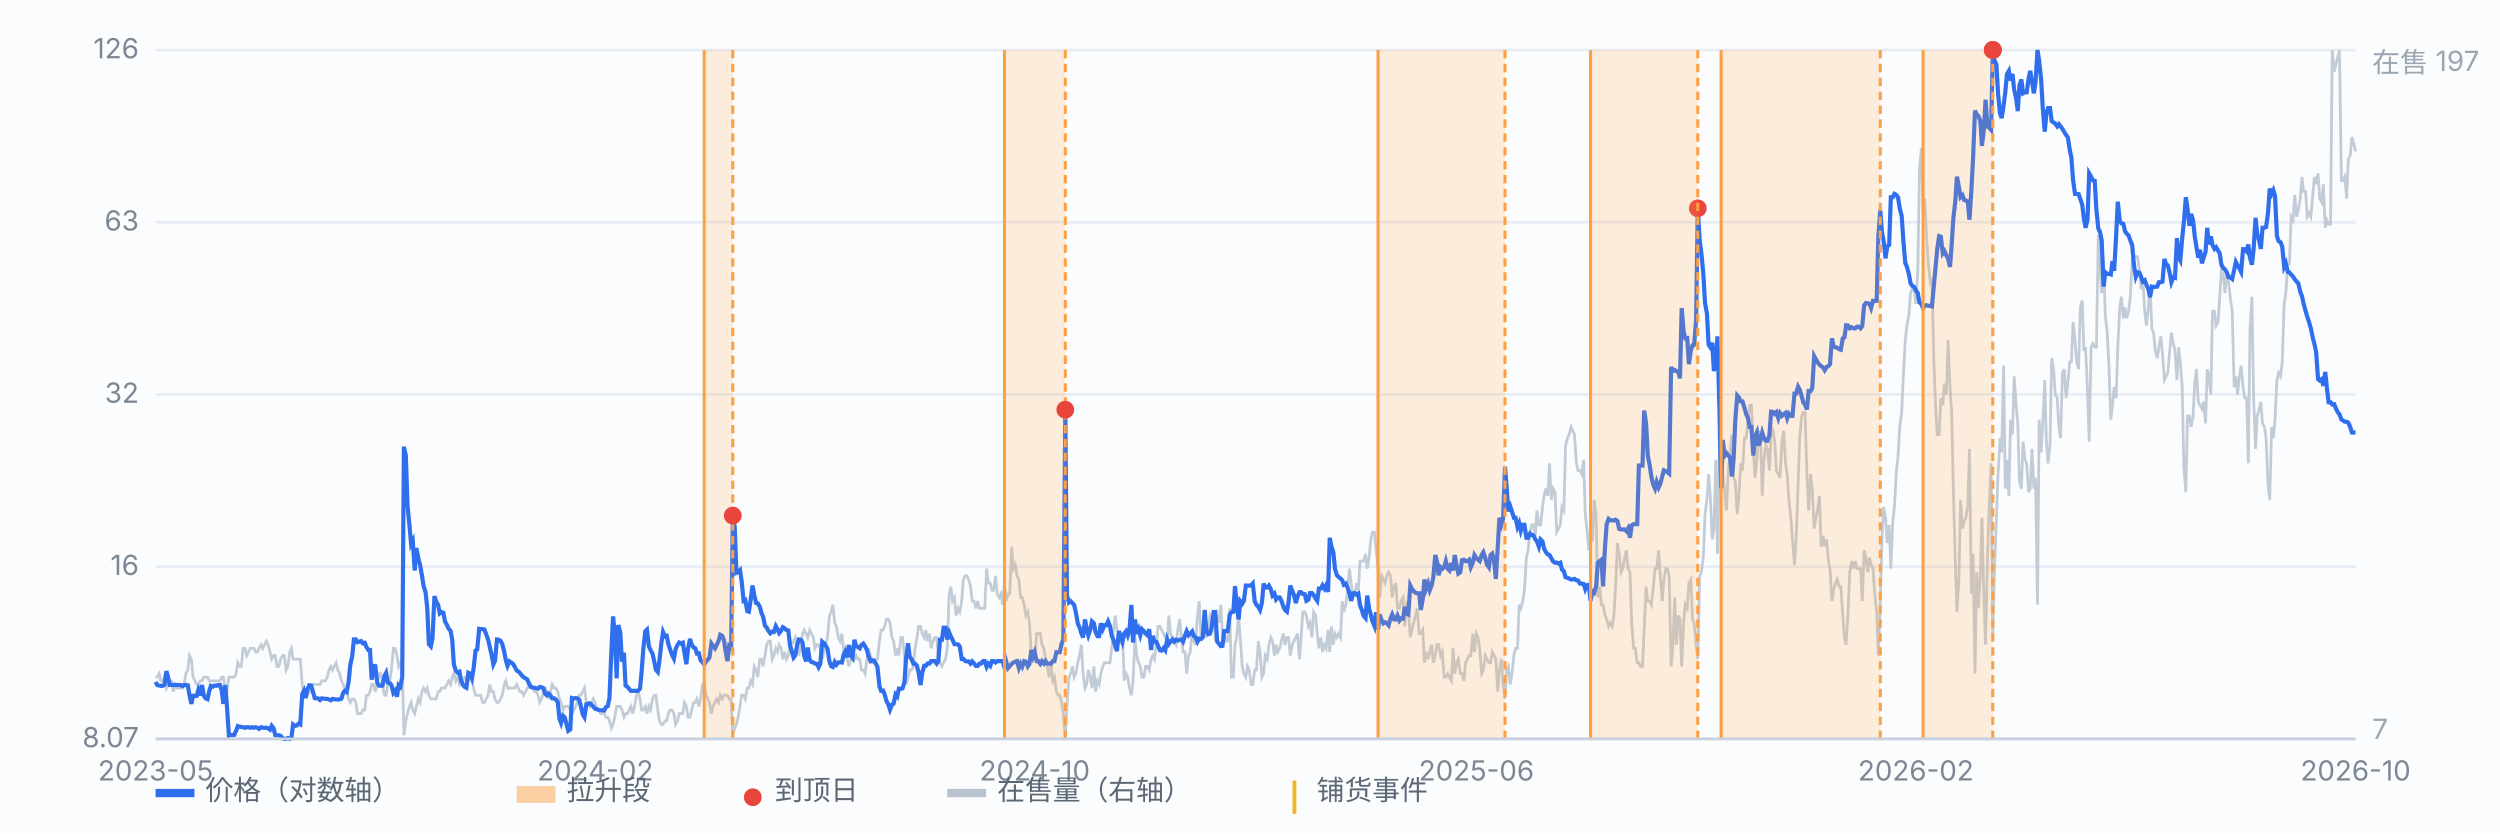
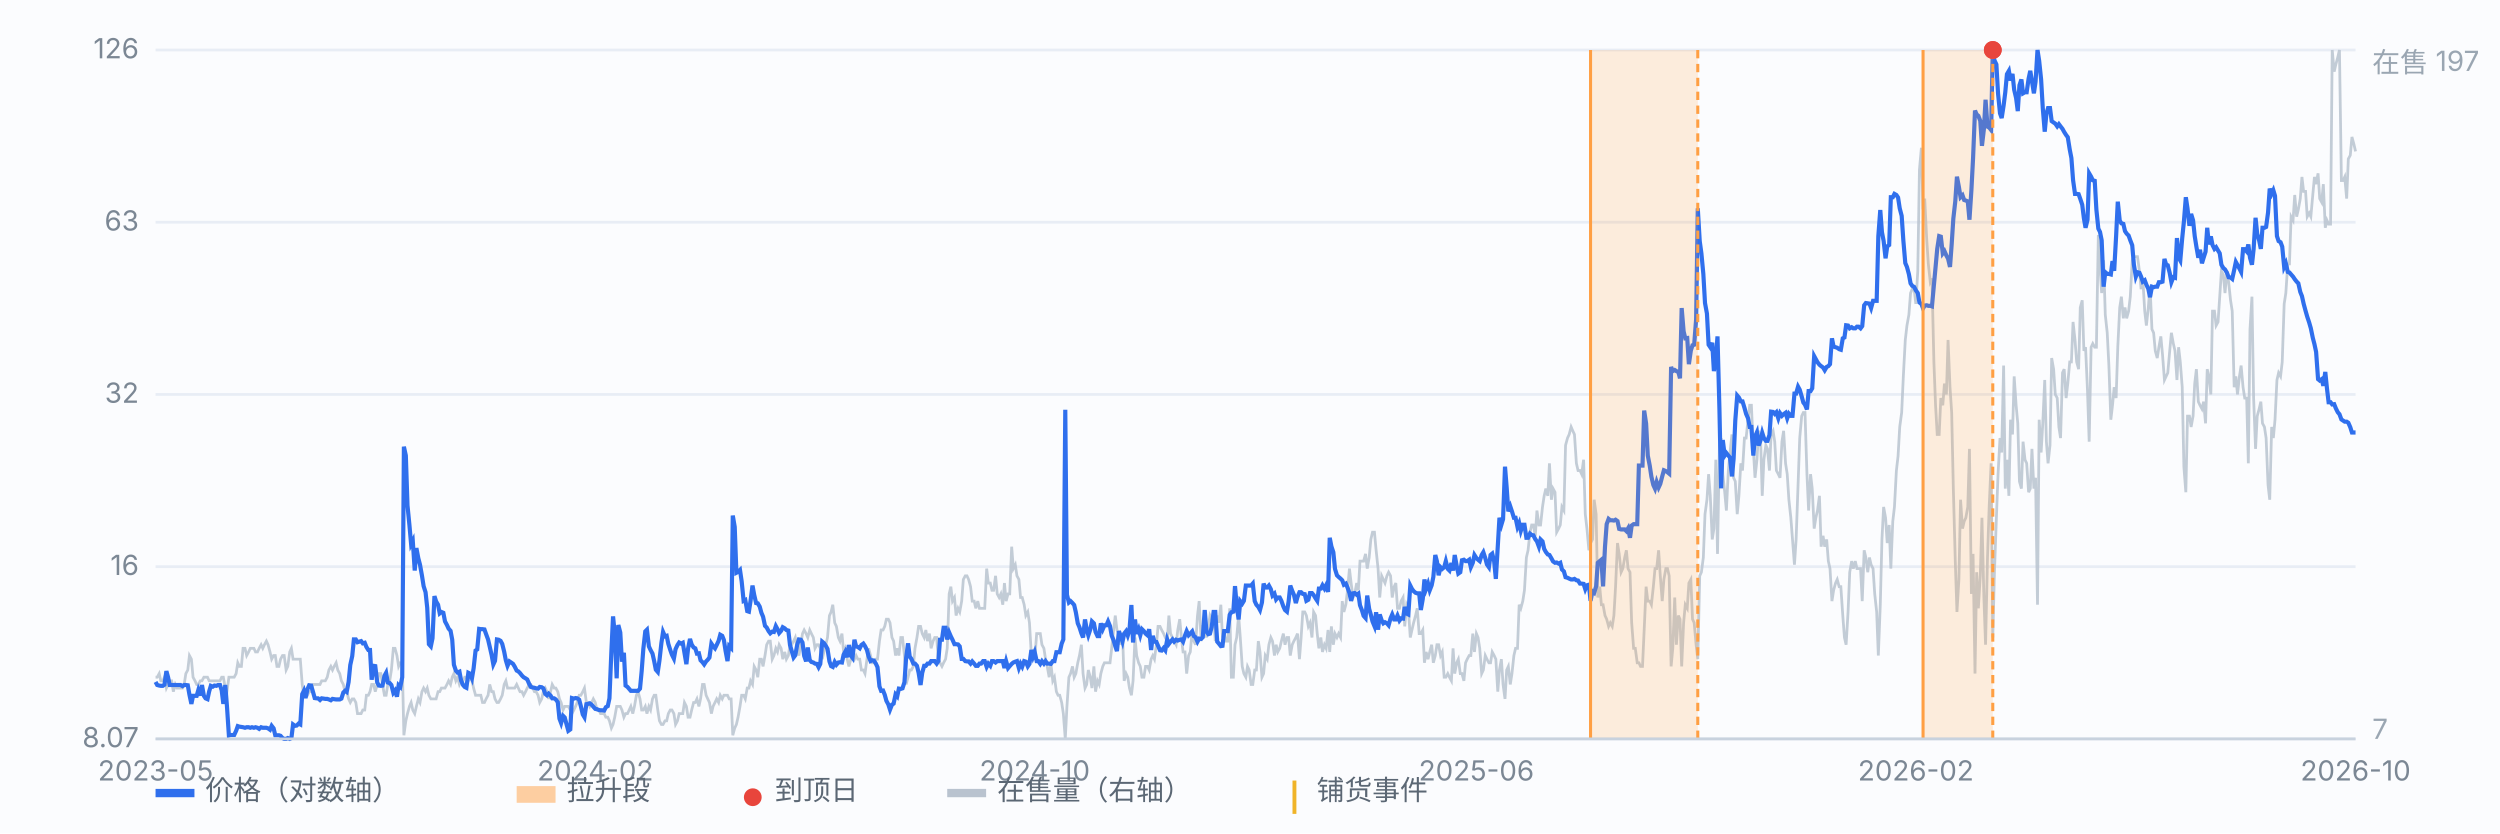
<svg xmlns="http://www.w3.org/2000/svg" viewBox="0 0 900 300" preserveAspectRatio="xMidYMid meet" style="width:100%;max-width:900px;height:auto;display:block" font-family="-apple-system,Segoe UI,Microsoft YaHei,sans-serif" font-size="10">
  <rect x="0" y="0" width="900" height="300" fill="#fbfcfe" />
  <line x1="56" y1="266.0" x2="848" y2="266.0" stroke="#e8edf5" stroke-width="1" />
  <text x="50" y="269.0" text-anchor="end" fill="#7b8794">8.07</text>
  <line x1="56" y1="204.0" x2="848" y2="204.0" stroke="#e8edf5" stroke-width="1" />
  <text x="50" y="207.0" text-anchor="end" fill="#7b8794">16</text>
  <line x1="56" y1="142.0" x2="848" y2="142.0" stroke="#e8edf5" stroke-width="1" />
  <text x="50" y="145.0" text-anchor="end" fill="#7b8794">32</text>
  <line x1="56" y1="80.0" x2="848" y2="80.0" stroke="#e8edf5" stroke-width="1" />
  <text x="50" y="83.0" text-anchor="end" fill="#7b8794">63</text>
  <line x1="56" y1="18.0" x2="848" y2="18.0" stroke="#e8edf5" stroke-width="1" />
  <text x="50" y="21.0" text-anchor="end" fill="#7b8794">126</text>
  <path d="M56.0 243.8 L56.6 243.8 L57.3 242.5 L57.9 245.1 L58.6 245.1 L59.2 243.8 L59.9 247.7 L60.5 246.4 L61.1 245.1 L61.8 245.1 L62.4 249.0 L63.1 246.4 L63.7 247.7 L64.4 247.7 L65.0 247.7 L65.7 247.7 L66.3 246.4 L66.9 242.5 L67.6 241.2 L68.2 236.0 L68.9 237.3 L69.5 243.8 L70.2 245.1 L70.8 246.4 L71.4 246.4 L72.1 245.1 L72.7 245.1 L73.4 243.8 L74.0 243.8 L74.7 243.8 L75.3 245.1 L75.9 245.1 L76.6 245.1 L77.2 245.1 L77.9 245.1 L78.5 245.1 L79.2 245.1 L79.8 243.8 L80.4 243.8 L81.1 247.7 L81.7 249.0 L82.4 243.8 L83.0 243.8 L83.7 243.8 L84.3 243.8 L85.0 242.5 L85.6 238.6 L86.2 239.9 L86.9 239.9 L87.5 233.4 L88.2 233.4 L88.8 236.0 L89.5 234.7 L90.1 233.4 L90.7 233.4 L91.4 233.4 L92.0 234.7 L92.7 234.7 L93.3 233.4 L94.0 232.1 L94.6 233.4 L95.2 232.1 L95.9 230.8 L96.5 232.1 L97.2 234.7 L97.8 237.3 L98.5 236.0 L99.1 236.0 L99.7 239.9 L100.4 239.9 L101.0 237.3 L101.7 236.0 L102.3 236.0 L103.0 241.2 L103.6 239.9 L104.3 234.7 L104.9 233.4 L105.5 237.3 L106.2 237.3 L106.8 237.3 L107.5 237.3 L108.1 237.3 L108.8 246.4 L109.4 250.3 L110.0 250.3 L110.7 250.3 L111.3 249.0 L112.0 249.0 L112.6 246.4 L113.3 246.4 L113.9 246.4 L114.5 246.4 L115.2 246.4 L115.8 245.1 L116.5 245.1 L117.1 245.1 L117.8 243.8 L118.4 241.2 L119.1 239.9 L119.7 241.2 L120.3 239.9 L121.0 238.6 L121.6 241.2 L122.3 242.5 L122.9 245.1 L123.6 246.4 L124.2 249.0 L124.8 249.0 L125.5 251.6 L126.1 252.9 L126.8 251.6 L127.4 251.6 L128.1 252.9 L128.7 256.9 L129.3 256.9 L130.0 256.9 L130.6 255.6 L131.3 255.6 L131.9 250.3 L132.6 250.3 L133.2 249.0 L133.8 246.4 L134.5 246.4 L135.1 249.0 L135.8 246.4 L136.4 242.5 L137.1 242.5 L137.7 246.4 L138.4 250.3 L139.0 250.3 L139.6 246.4 L140.3 245.1 L140.9 241.2 L141.6 233.4 L142.2 233.4 L142.9 236.0 L143.5 239.9 L144.1 238.6 L144.8 238.6 L145.4 264.7 L146.1 259.5 L146.7 256.9 L147.4 254.3 L148.0 252.9 L148.6 255.6 L149.3 256.9 L149.9 254.3 L150.6 251.6 L151.2 252.9 L151.9 249.0 L152.5 247.7 L153.2 249.0 L153.8 247.7 L154.4 250.3 L155.1 251.6 L155.7 251.6 L156.4 251.6 L157.0 251.6 L157.7 249.0 L158.3 249.0 L158.9 247.7 L159.6 247.7 L160.2 247.7 L160.9 246.4 L161.5 245.1 L162.2 246.4 L162.8 243.8 L163.4 242.5 L164.1 245.1 L164.7 243.8 L165.4 246.4 L166.0 245.1 L166.7 245.1 L167.3 243.8 L167.9 243.8 L168.6 245.1 L169.2 243.8 L169.9 245.1 L170.5 247.7 L171.2 250.3 L171.8 250.3 L172.5 250.3 L173.1 250.3 L173.7 252.9 L174.4 252.9 L175.0 251.6 L175.7 250.3 L176.3 246.4 L177.0 249.0 L177.6 249.0 L178.2 251.6 L178.9 252.9 L179.5 252.9 L180.2 251.6 L180.8 250.3 L181.5 246.4 L182.1 245.1 L182.7 247.7 L183.4 247.7 L184.0 247.7 L184.7 247.7 L185.3 247.7 L186.0 246.4 L186.6 247.7 L187.2 249.0 L187.9 249.0 L188.5 250.3 L189.2 249.0 L189.8 247.7 L190.5 246.4 L191.1 246.4 L191.8 247.7 L192.4 249.0 L193.0 249.0 L193.7 250.3 L194.3 252.9 L195.0 251.6 L195.6 249.0 L196.3 247.7 L196.9 249.0 L197.5 251.6 L198.2 249.0 L198.8 246.4 L199.5 247.7 L200.1 247.7 L200.8 249.0 L201.4 251.6 L202.0 252.9 L202.7 255.6 L203.3 254.3 L204.0 254.3 L204.6 254.3 L205.3 255.6 L205.9 256.9 L206.6 255.6 L207.2 254.3 L207.8 252.9 L208.5 250.3 L209.1 250.3 L209.8 249.0 L210.4 247.7 L211.1 252.9 L211.7 252.9 L212.3 254.3 L213.0 252.9 L213.6 251.6 L214.3 252.9 L214.9 255.6 L215.6 255.6 L216.2 256.9 L216.8 256.9 L217.5 256.9 L218.1 258.2 L218.8 258.2 L219.4 259.5 L220.1 262.1 L220.7 260.8 L221.3 258.2 L222.0 254.3 L222.6 254.3 L223.3 254.3 L223.9 255.6 L224.6 258.2 L225.2 256.9 L225.9 256.9 L226.5 255.6 L227.1 254.3 L227.8 256.9 L228.4 254.3 L229.1 250.3 L229.7 249.0 L230.4 251.6 L231.0 255.6 L231.6 255.6 L232.3 254.3 L232.9 256.9 L233.6 254.3 L234.2 255.6 L234.9 251.6 L235.5 250.3 L236.1 250.3 L236.8 255.6 L237.4 259.5 L238.1 260.8 L238.7 260.8 L239.4 259.5 L240.0 259.5 L240.6 256.9 L241.3 255.6 L241.9 255.6 L242.6 256.9 L243.2 260.8 L243.9 259.5 L244.5 256.9 L245.2 256.9 L245.8 256.9 L246.4 252.9 L247.1 254.3 L247.7 258.2 L248.4 258.2 L249.0 255.6 L249.7 252.9 L250.3 252.9 L250.9 251.6 L251.6 254.3 L252.2 251.6 L252.9 246.4 L253.5 246.4 L254.2 250.3 L254.8 251.6 L255.4 252.9 L256.1 256.9 L256.7 254.3 L257.4 252.9 L258.0 251.6 L258.7 252.9 L259.3 250.3 L260.0 251.6 L260.6 250.3 L261.2 250.3 L261.9 250.3 L262.5 251.6 L263.2 251.6 L263.8 264.7 L264.5 262.1 L265.1 260.8 L265.7 258.2 L266.4 254.3 L267.0 250.3 L267.7 250.3 L268.3 251.6 L269.0 247.7 L269.6 247.7 L270.2 245.1 L270.9 246.4 L271.5 239.9 L272.2 241.2 L272.8 243.8 L273.5 237.3 L274.1 237.3 L274.7 239.9 L275.4 236.0 L276.0 232.1 L276.7 230.8 L277.3 230.8 L278.0 237.3 L278.6 236.0 L279.3 233.4 L279.9 234.7 L280.5 232.1 L281.2 233.4 L281.8 237.3 L282.5 234.7 L283.1 237.3 L283.8 236.0 L284.4 232.1 L285.0 232.1 L285.7 230.8 L286.3 229.5 L287.0 233.4 L287.6 236.0 L288.3 232.1 L288.9 228.1 L289.5 226.8 L290.2 228.1 L290.8 229.5 L291.5 226.8 L292.1 228.1 L292.8 229.5 L293.4 233.4 L294.1 232.1 L294.7 232.1 L295.3 233.4 L296.0 237.3 L296.6 234.7 L297.3 232.1 L297.9 229.5 L298.6 221.6 L299.2 220.3 L299.8 217.7 L300.5 224.2 L301.1 225.5 L301.8 229.5 L302.4 230.8 L303.1 228.1 L303.7 234.7 L304.3 233.4 L305.0 237.3 L305.6 239.9 L306.3 237.3 L306.9 236.0 L307.6 237.3 L308.2 236.0 L308.8 237.3 L309.5 237.3 L310.1 241.2 L310.8 241.2 L311.4 242.5 L312.1 237.3 L312.7 233.4 L313.4 236.0 L314.0 238.6 L314.6 238.6 L315.3 237.3 L315.9 237.3 L316.6 230.8 L317.2 226.8 L317.9 226.8 L318.5 225.5 L319.1 222.9 L319.8 222.9 L320.4 224.2 L321.1 229.5 L321.7 230.8 L322.4 236.0 L323.0 233.4 L323.6 236.0 L324.3 229.5 L324.9 229.5 L325.6 236.0 L326.2 246.4 L326.9 243.8 L327.5 241.2 L328.1 241.2 L328.8 239.9 L329.4 233.4 L330.1 229.5 L330.7 225.5 L331.4 225.5 L332.0 228.1 L332.7 229.5 L333.3 226.8 L333.9 230.8 L334.6 228.1 L335.2 233.4 L335.9 230.8 L336.5 229.5 L337.2 229.5 L337.8 237.3 L338.4 238.6 L339.1 239.9 L339.7 238.6 L340.4 237.3 L341.0 233.4 L341.7 213.8 L342.3 211.2 L342.9 216.4 L343.6 215.1 L344.2 221.6 L344.9 219.0 L345.5 220.3 L346.2 216.4 L346.8 208.6 L347.5 207.3 L348.1 207.3 L348.7 208.6 L349.4 211.2 L350.0 216.4 L350.7 216.4 L351.3 219.0 L352.0 216.4 L352.6 219.0 L353.2 219.0 L353.9 219.0 L354.5 219.0 L355.2 204.7 L355.8 209.9 L356.5 209.9 L357.1 212.5 L357.7 212.5 L358.4 207.3 L359.0 213.8 L359.7 215.1 L360.3 213.8 L361.0 217.7 L361.6 209.9 L362.2 216.4 L362.9 213.8 L363.5 213.8 L364.2 196.8 L364.8 204.7 L365.5 203.3 L366.1 207.3 L366.8 208.6 L367.4 215.1 L368.0 215.1 L368.7 217.7 L369.3 221.6 L370.0 220.3 L370.6 224.2 L371.3 236.0 L371.9 234.7 L372.5 237.3 L373.2 228.1 L373.8 228.1 L374.5 228.1 L375.1 232.1 L375.8 233.4 L376.4 237.3 L377.0 239.9 L377.7 243.8 L378.3 238.6 L379.0 245.1 L379.6 243.8 L380.3 249.0 L380.9 250.3 L381.5 250.3 L382.2 252.9 L382.8 256.9 L383.5 266.0 L384.1 254.3 L384.8 243.8 L385.4 242.5 L386.1 239.9 L386.7 243.8 L387.3 242.5 L388.0 238.6 L388.6 236.0 L389.3 232.1 L389.9 242.5 L390.6 247.7 L391.2 246.4 L391.8 241.2 L392.5 243.8 L393.1 247.7 L393.8 239.9 L394.4 249.0 L395.1 245.1 L395.7 246.4 L396.3 242.5 L397.0 239.9 L397.6 238.6 L398.3 238.6 L398.9 238.6 L399.6 238.6 L400.2 233.4 L400.9 226.8 L401.5 221.6 L402.1 226.8 L402.8 228.1 L403.4 232.1 L404.1 228.1 L404.7 245.1 L405.4 242.5 L406.0 243.8 L406.6 247.7 L407.3 250.3 L407.9 245.1 L408.6 229.5 L409.2 236.0 L409.9 238.6 L410.5 239.9 L411.1 243.8 L411.8 243.8 L412.4 239.9 L413.1 239.9 L413.7 241.2 L414.4 237.3 L415.0 236.0 L415.6 237.3 L416.3 232.1 L416.9 225.5 L417.6 225.5 L418.2 226.8 L418.9 228.1 L419.5 229.5 L420.2 230.8 L420.8 221.6 L421.4 228.1 L422.1 229.5 L422.7 230.8 L423.4 232.1 L424.0 226.8 L424.7 222.9 L425.3 229.5 L425.9 234.7 L426.6 234.7 L427.2 242.5 L427.9 236.0 L428.5 234.7 L429.2 226.8 L429.8 230.8 L430.4 232.1 L431.1 221.6 L431.7 216.4 L432.4 230.8 L433.0 225.5 L433.7 225.5 L434.3 229.5 L435.0 225.5 L435.6 221.6 L436.2 222.9 L436.9 221.6 L437.5 230.8 L438.2 221.6 L438.8 224.2 L439.5 217.7 L440.1 229.5 L440.7 228.1 L441.4 230.8 L442.0 230.8 L442.7 219.0 L443.3 243.8 L444.0 243.8 L444.6 232.1 L445.2 229.5 L445.9 221.6 L446.5 229.5 L447.2 239.9 L447.8 242.5 L448.5 243.8 L449.1 239.9 L449.7 241.2 L450.4 246.4 L451.0 246.4 L451.7 241.2 L452.3 241.2 L453.0 230.8 L453.6 234.7 L454.3 243.8 L454.9 242.5 L455.5 236.0 L456.2 237.3 L456.8 232.1 L457.5 229.5 L458.1 230.8 L458.8 236.0 L459.4 232.1 L460.0 234.7 L460.7 233.4 L461.3 230.8 L462.0 228.1 L462.6 232.1 L463.3 229.5 L463.9 229.5 L464.5 236.0 L465.2 232.1 L465.8 230.8 L466.5 229.5 L467.1 228.1 L467.8 237.3 L468.4 229.5 L469.0 220.3 L469.7 220.3 L470.3 221.6 L471.0 225.5 L471.6 224.2 L472.3 229.5 L472.9 220.3 L473.6 221.6 L474.2 228.1 L474.8 233.4 L475.5 229.5 L476.1 234.7 L476.8 232.1 L477.4 233.4 L478.1 226.8 L478.7 234.7 L479.3 225.5 L480.0 232.1 L480.6 228.1 L481.3 229.5 L481.9 228.1 L482.6 229.5 L483.2 216.4 L483.8 220.3 L484.5 217.7 L485.1 212.5 L485.8 204.7 L486.4 209.9 L487.1 215.1 L487.7 213.8 L488.4 209.9 L489.0 212.5 L489.6 202.0 L490.3 202.0 L490.9 202.0 L491.6 199.4 L492.2 204.7 L492.9 200.7 L493.5 194.2 L494.1 191.6 L494.8 191.6 L495.4 198.1 L496.1 204.7 L496.7 215.1 L497.4 207.3 L498.0 208.6 L498.6 209.9 L499.3 207.3 L499.9 206.0 L500.6 207.3 L501.2 215.1 L501.9 211.2 L502.5 209.9 L503.1 219.0 L503.8 219.0 L504.4 216.4 L505.1 215.1 L505.7 225.5 L506.4 217.7 L507.0 219.0 L507.7 229.5 L508.3 226.8 L508.9 224.2 L509.6 221.6 L510.2 219.0 L510.9 228.1 L511.5 228.1 L512.2 226.8 L512.8 238.6 L513.4 234.7 L514.1 237.3 L514.7 234.7 L515.4 232.1 L516.0 238.6 L516.7 236.0 L517.3 232.1 L517.9 232.1 L518.6 236.0 L519.2 234.7 L519.9 243.8 L520.5 243.8 L521.2 242.5 L521.8 243.8 L522.5 245.1 L523.1 233.4 L523.7 242.5 L524.4 238.6 L525.0 237.3 L525.7 242.5 L526.3 242.5 L527.0 245.1 L527.6 238.6 L528.2 237.3 L528.9 236.0 L529.5 236.0 L530.2 228.1 L530.8 234.7 L531.5 228.1 L532.1 229.5 L532.7 233.4 L533.4 242.5 L534.0 241.2 L534.7 236.0 L535.3 237.3 L536.0 238.6 L536.6 238.6 L537.2 234.7 L537.9 236.0 L538.5 237.3 L539.2 249.0 L539.8 241.2 L540.5 237.3 L541.1 246.4 L541.8 251.6 L542.4 241.2 L543.0 239.9 L543.7 246.4 L544.3 242.5 L545.0 236.0 L545.6 233.4 L546.3 233.4 L546.9 217.7 L547.5 219.0 L548.2 216.4 L548.8 212.5 L549.5 200.7 L550.1 198.1 L550.8 191.6 L551.4 189.0 L552.0 189.0 L552.7 192.9 L553.3 183.8 L554.0 189.0 L554.6 189.0 L555.3 182.5 L555.9 178.5 L556.5 175.9 L557.2 178.5 L557.8 166.8 L558.5 179.9 L559.1 175.9 L559.8 177.2 L560.4 191.6 L561.1 190.3 L561.7 189.0 L562.3 182.5 L563.0 183.8 L563.6 160.3 L564.3 157.7 L564.9 156.4 L565.6 153.7 L566.2 155.1 L566.8 156.4 L567.5 166.8 L568.1 169.4 L568.8 169.4 L569.4 170.7 L570.1 165.5 L570.7 185.1 L571.3 190.3 L572.0 198.1 L572.6 195.5 L573.3 194.2 L573.9 179.9 L574.6 185.1 L575.2 215.1 L575.9 211.2 L576.5 217.7 L577.1 217.7 L577.8 221.6 L578.4 222.9 L579.1 225.5 L579.7 224.2 L580.4 225.5 L581.0 221.6 L581.6 211.2 L582.3 195.5 L582.9 199.4 L583.6 206.0 L584.2 204.7 L584.9 200.7 L585.5 198.1 L586.1 204.7 L586.8 206.0 L587.4 224.2 L588.1 233.4 L588.7 233.4 L589.4 238.6 L590.0 238.6 L590.6 239.9 L591.3 239.9 L591.9 226.8 L592.6 211.2 L593.2 216.4 L593.9 216.4 L594.5 217.7 L595.2 211.2 L595.8 204.7 L596.4 204.7 L597.1 198.1 L597.7 207.3 L598.4 216.4 L599.0 208.6 L599.7 204.7 L600.3 204.7 L600.9 207.3 L601.6 239.9 L602.2 233.4 L602.9 215.1 L603.5 232.1 L604.2 221.6 L604.8 222.9 L605.4 239.9 L606.1 224.2 L606.7 217.7 L607.4 219.0 L608.0 209.9 L608.7 208.6 L609.3 222.9 L609.9 224.2 L610.6 232.1 L611.2 237.3 L611.9 207.3 L612.5 206.0 L613.2 200.7 L613.8 185.1 L614.5 179.9 L615.1 170.7 L615.7 178.5 L616.4 194.2 L617.0 190.3 L617.7 165.5 L618.3 199.4 L619.0 160.3 L619.6 157.7 L620.2 170.7 L620.9 177.2 L621.5 183.8 L622.2 169.4 L622.8 162.9 L623.5 156.4 L624.1 172.0 L624.7 173.3 L625.4 185.1 L626.0 178.5 L626.7 166.8 L627.3 169.4 L628.0 157.7 L628.6 157.7 L629.3 151.1 L629.9 145.9 L630.5 145.9 L631.2 161.6 L631.8 172.0 L632.5 165.5 L633.1 155.1 L633.8 157.7 L634.4 178.5 L635.0 165.5 L635.7 160.3 L636.3 161.6 L637.0 169.4 L637.6 156.4 L638.3 155.1 L638.9 159.0 L639.5 169.4 L640.2 170.7 L640.8 172.0 L641.5 159.0 L642.1 155.1 L642.8 166.8 L643.4 170.7 L644.0 179.9 L644.7 186.4 L645.3 194.2 L646.0 203.3 L646.6 194.2 L647.3 174.6 L647.9 157.7 L648.6 149.8 L649.2 148.5 L649.8 148.5 L650.5 170.7 L651.1 183.8 L651.8 170.7 L652.4 175.9 L653.1 190.3 L653.7 186.4 L654.3 183.8 L655.0 178.5 L655.6 196.8 L656.3 192.9 L656.9 196.8 L657.6 194.2 L658.2 202.0 L658.8 204.7 L659.5 216.4 L660.1 212.5 L660.8 209.9 L661.4 208.6 L662.1 211.2 L662.7 211.2 L663.4 221.6 L664.0 229.5 L664.6 232.1 L665.3 220.3 L665.9 206.0 L666.6 202.0 L667.2 204.7 L667.9 202.0 L668.5 204.7 L669.1 204.7 L669.8 204.7 L670.4 216.4 L671.1 198.1 L671.7 200.7 L672.4 206.0 L673.0 200.7 L673.6 203.3 L674.3 204.7 L674.9 213.8 L675.6 220.3 L676.2 236.0 L676.9 217.7 L677.5 194.2 L678.1 182.5 L678.8 186.4 L679.4 195.5 L680.1 189.0 L680.7 204.7 L681.4 187.7 L682.0 182.5 L682.7 169.4 L683.3 164.2 L683.9 153.7 L684.6 148.5 L685.2 135.5 L685.9 122.4 L686.5 117.2 L687.2 113.3 L687.8 105.5 L688.4 104.1 L689.1 104.1 L689.7 109.4 L690.4 97.6 L691.0 61.1 L691.7 53.2 L692.3 75.4 L692.9 71.5 L693.6 85.9 L694.2 95.0 L694.9 101.5 L695.5 100.2 L696.2 130.3 L696.8 145.9 L697.4 156.4 L698.1 156.4 L698.7 143.3 L699.4 145.9 L700.0 138.1 L700.7 142.0 L701.3 122.4 L702.0 139.4 L702.6 148.5 L703.2 175.9 L703.9 202.0 L704.5 220.3 L705.2 208.6 L705.8 179.9 L706.5 190.3 L707.1 187.7 L707.7 186.4 L708.4 182.5 L709.0 161.6 L709.7 213.8 L710.3 199.4 L711.0 242.5 L711.6 206.0 L712.2 219.0 L712.9 207.3 L713.5 186.4 L714.2 215.1 L714.8 232.1 L715.5 200.7 L716.1 182.5 L716.8 166.8 L717.4 229.5 L718.0 206.0 L718.7 186.4 L719.3 170.7 L720.0 157.7 L720.6 162.9 L721.3 131.6 L721.9 175.9 L722.5 165.5 L723.2 178.5 L723.8 151.1 L724.5 156.4 L725.1 135.5 L725.8 145.9 L726.4 152.4 L727.0 173.3 L727.7 175.9 L728.3 159.0 L729.0 165.5 L729.6 166.8 L730.3 177.2 L730.9 175.9 L731.5 161.6 L732.2 175.9 L732.8 172.0 L733.5 217.7 L734.1 151.1 L734.8 162.9 L735.4 152.4 L736.1 136.8 L736.7 159.0 L737.3 166.8 L738.0 160.3 L738.6 128.9 L739.3 132.9 L739.9 142.0 L740.6 143.3 L741.2 153.7 L741.8 157.7 L742.5 134.2 L743.1 132.9 L743.8 143.3 L744.4 138.1 L745.1 130.3 L745.7 130.3 L746.3 115.9 L747.0 122.4 L747.6 130.3 L748.3 132.9 L748.9 110.7 L749.6 108.1 L750.2 126.3 L750.8 125.0 L751.5 140.7 L752.1 159.0 L752.8 125.0 L753.4 123.7 L754.1 125.0 L754.7 125.0 L755.4 84.6 L756.0 96.3 L756.6 105.5 L757.3 93.7 L757.9 113.3 L758.6 119.8 L759.2 131.6 L759.9 151.1 L760.5 145.9 L761.1 139.4 L761.8 143.3 L762.4 125.0 L763.1 110.7 L763.7 106.8 L764.4 114.6 L765.0 110.7 L765.6 114.6 L766.3 112.0 L766.9 106.8 L767.6 93.7 L768.2 92.4 L768.9 92.4 L769.5 92.4 L770.2 97.6 L770.8 104.1 L771.4 100.2 L772.1 112.0 L772.7 117.2 L773.4 110.7 L774.0 102.8 L774.7 118.5 L775.3 119.8 L775.9 126.3 L776.6 128.9 L777.2 125.0 L777.9 121.1 L778.5 127.6 L779.2 136.8 L779.8 135.5 L780.4 134.2 L781.1 126.3 L781.7 119.8 L782.4 123.7 L783.0 126.3 L783.7 136.8 L784.3 125.0 L784.9 130.3 L785.6 139.4 L786.2 168.1 L786.9 177.2 L787.5 149.8 L788.2 149.8 L788.8 153.7 L789.5 149.8 L790.1 138.1 L790.7 132.9 L791.4 144.6 L792.0 145.9 L792.7 147.2 L793.3 144.6 L794.0 152.4 L794.6 132.9 L795.2 135.5 L795.9 142.0 L796.5 112.0 L797.2 112.0 L797.8 117.2 L798.5 115.9 L799.1 106.8 L799.7 97.6 L800.4 98.9 L801.0 105.5 L801.7 97.6 L802.3 101.5 L803.0 108.1 L803.6 112.0 L804.3 139.4 L804.9 135.5 L805.5 142.0 L806.2 135.5 L806.8 131.6 L807.5 139.4 L808.1 143.3 L808.8 143.3 L809.4 166.8 L810.0 118.5 L810.7 106.8 L811.3 143.3 L812.0 161.6 L812.6 149.8 L813.3 147.2 L813.9 144.6 L814.5 152.4 L815.2 153.7 L815.8 157.7 L816.5 174.6 L817.1 179.9 L817.8 153.7 L818.4 157.7 L819.0 151.1 L819.7 136.8 L820.3 134.2 L821.0 135.5 L821.6 130.3 L822.3 109.4 L822.9 105.5 L823.6 95.0 L824.2 95.0 L824.8 78.0 L825.5 79.3 L826.1 70.2 L826.8 78.0 L827.4 75.4 L828.1 71.5 L828.7 63.7 L829.3 68.9 L830.0 68.9 L830.6 78.0 L831.3 76.7 L831.9 78.0 L832.6 70.2 L833.2 63.7 L833.8 66.3 L834.5 62.4 L835.1 71.5 L835.8 72.8 L836.4 66.3 L837.1 82.0 L837.7 79.3 L838.3 80.7 L839.0 80.7 L839.6 18.0 L840.3 25.8 L840.9 23.2 L841.6 20.6 L842.2 18.0 L842.9 65.0 L843.5 65.0 L844.1 63.7 L844.8 71.5 L845.4 57.2 L846.1 55.9 L846.7 49.3 L847.4 51.9 L848.0 54.5" fill="none" stroke="#b9c3cf" stroke-width="1" opacity="0.85" />
  <text x="854" y="26" fill="#9aa6b2">在售 197</text>
  <text x="854" y="266" fill="#9aa6b2">7</text>
  <path d="M56.0 245.5 L56.6 246.6 L57.3 246.8 L57.9 246.9 L58.6 246.9 L59.2 246.5 L59.9 241.6 L60.5 243.8 L61.1 246.6 L61.8 246.6 L62.4 246.6 L63.1 246.6 L63.7 246.6 L64.4 246.6 L65.0 246.6 L65.7 247.0 L66.3 246.6 L66.9 246.6 L67.6 246.7 L68.2 250.1 L68.9 253.4 L69.5 250.5 L70.2 250.5 L70.8 250.5 L71.4 248.4 L72.1 250.4 L72.7 246.6 L73.4 250.5 L74.0 251.4 L74.7 251.7 L75.3 248.9 L75.9 246.9 L76.6 247.2 L77.2 246.8 L77.9 246.9 L78.5 246.6 L79.2 246.6 L79.8 248.5 L80.4 253.4 L81.1 246.6 L81.7 254.2 L82.4 264.8 L83.0 264.6 L83.7 264.6 L84.3 264.6 L85.0 263.1 L85.6 261.4 L86.2 261.6 L86.9 261.7 L87.5 261.8 L88.2 262.0 L88.8 261.8 L89.5 261.8 L90.1 262.0 L90.7 261.8 L91.4 262.0 L92.0 261.8 L92.7 262.0 L93.3 262.4 L94.0 261.8 L94.6 262.0 L95.2 262.0 L95.9 262.0 L96.5 262.2 L97.2 262.7 L97.8 261.3 L98.5 262.2 L99.1 264.7 L99.7 264.7 L100.4 264.7 L101.0 264.9 L101.7 265.7 L102.3 266.0 L103.0 266.0 L103.6 265.7 L104.3 266.0 L104.9 265.7 L105.5 260.8 L106.2 261.3 L106.8 261.2 L107.5 260.5 L108.1 260.8 L108.8 249.9 L109.4 248.7 L110.0 251.3 L110.7 248.1 L111.3 246.7 L112.0 246.8 L112.6 248.8 L113.3 251.3 L113.9 251.4 L114.5 251.4 L115.2 252.0 L115.8 251.4 L116.5 251.5 L117.1 251.6 L117.8 251.6 L118.4 251.8 L119.1 252.1 L119.7 251.6 L120.3 251.7 L121.0 251.8 L121.6 251.8 L122.3 251.8 L122.9 251.5 L123.6 249.3 L124.2 248.7 L124.8 249.1 L125.5 245.5 L126.1 239.4 L126.8 236.2 L127.4 230.2 L128.1 230.2 L128.7 231.2 L129.3 231.0 L130.0 230.8 L130.6 231.6 L131.3 231.4 L131.9 232.9 L132.6 234.0 L133.2 234.0 L133.8 244.7 L134.5 239.7 L135.1 239.8 L135.8 245.7 L136.4 246.8 L137.1 246.9 L137.7 246.8 L138.4 243.3 L139.0 242.2 L139.6 245.7 L140.3 245.9 L140.9 246.6 L141.6 249.4 L142.2 248.6 L142.9 250.8 L143.5 246.7 L144.1 247.3 L144.8 243.8 L145.4 160.8 L146.1 164.0 L146.7 182.0 L147.4 189.1 L148.0 195.9 L148.6 194.7 L149.3 205.4 L149.9 197.3 L150.6 201.0 L151.2 203.3 L151.9 207.2 L152.5 211.0 L153.2 213.2 L153.8 218.8 L154.4 231.9 L155.1 232.7 L155.7 229.8 L156.4 214.6 L157.0 216.5 L157.7 217.7 L158.3 220.8 L158.9 220.3 L159.6 220.6 L160.2 223.7 L160.9 225.0 L161.5 226.3 L162.2 227.1 L162.8 230.3 L163.4 239.3 L164.1 241.4 L164.7 242.1 L165.4 241.8 L166.0 245.0 L166.7 246.6 L167.3 247.3 L167.9 247.6 L168.6 242.2 L169.2 242.5 L169.9 244.2 L170.5 240.6 L171.2 234.2 L171.8 233.8 L172.5 226.4 L173.1 226.5 L173.7 226.5 L174.4 226.6 L175.0 228.3 L175.7 230.2 L176.3 232.8 L177.0 235.9 L177.6 239.2 L178.2 237.9 L178.9 230.2 L179.5 230.3 L180.2 230.7 L180.8 231.8 L181.5 234.6 L182.1 237.7 L182.7 239.7 L183.4 238.1 L184.0 238.5 L184.7 239.0 L185.3 240.0 L186.0 241.4 L186.6 241.7 L187.2 242.3 L187.9 243.2 L188.5 243.8 L189.2 244.2 L189.8 244.6 L190.5 246.2 L191.1 247.3 L191.8 247.5 L192.4 247.6 L193.0 247.8 L193.7 247.9 L194.3 247.3 L195.0 247.4 L195.6 247.8 L196.3 249.8 L196.9 250.3 L197.5 249.7 L198.2 250.4 L198.8 251.4 L199.5 251.4 L200.1 251.8 L200.8 252.8 L201.4 258.7 L202.0 260.3 L202.7 257.7 L203.3 258.3 L204.0 260.9 L204.6 263.1 L205.3 262.6 L205.9 251.3 L206.6 251.5 L207.2 251.3 L207.8 251.4 L208.5 251.9 L209.1 254.2 L209.8 257.2 L210.4 258.2 L211.1 253.5 L211.7 253.4 L212.3 253.2 L213.0 253.7 L213.6 254.4 L214.3 255.2 L214.9 255.3 L215.6 255.6 L216.2 255.7 L216.8 255.7 L217.5 255.8 L218.1 254.6 L218.8 254.2 L219.4 251.4 L220.1 234.4 L220.7 221.9 L221.3 228.0 L222.0 244.2 L222.6 225.0 L223.3 227.7 L223.9 238.2 L224.6 235.0 L225.2 246.8 L225.9 247.3 L226.5 248.0 L227.1 248.7 L227.8 248.7 L228.4 248.7 L229.1 248.7 L229.7 248.7 L230.4 247.9 L231.0 241.6 L231.6 233.6 L232.3 227.3 L232.9 226.7 L233.6 232.7 L234.2 234.0 L234.9 235.3 L235.5 238.0 L236.1 241.1 L236.8 241.9 L237.4 237.8 L238.1 231.5 L238.7 227.5 L239.4 229.1 L240.0 228.9 L240.6 231.8 L241.3 234.0 L241.9 235.7 L242.6 237.1 L243.2 233.7 L243.9 232.2 L244.5 231.3 L245.2 231.7 L245.8 231.4 L246.4 235.0 L247.1 239.1 L247.7 233.5 L248.4 230.0 L249.0 232.0 L249.7 233.1 L250.3 233.4 L250.9 235.3 L251.6 235.2 L252.2 237.7 L252.9 238.4 L253.5 239.2 L254.2 238.1 L254.8 237.5 L255.4 236.7 L256.1 231.7 L256.7 232.6 L257.4 233.4 L258.0 232.2 L258.7 230.7 L259.3 228.5 L260.0 228.9 L260.6 230.4 L261.2 234.3 L261.9 238.0 L262.5 232.6 L263.2 233.3 L263.8 185.6 L264.5 189.7 L265.1 206.2 L265.7 205.9 L266.4 205.2 L267.0 209.3 L267.7 216.3 L268.3 216.0 L269.0 220.0 L269.6 220.2 L270.2 216.3 L270.9 210.8 L271.5 214.1 L272.2 217.1 L272.8 217.2 L273.5 218.4 L274.1 220.6 L274.7 222.0 L275.4 225.3 L276.0 225.9 L276.7 227.2 L277.3 228.0 L278.0 227.4 L278.6 227.5 L279.3 225.4 L279.9 226.5 L280.5 227.9 L281.2 227.1 L281.8 225.8 L282.5 226.2 L283.1 226.8 L283.8 227.0 L284.4 232.2 L285.0 234.3 L285.7 236.7 L286.3 235.9 L287.0 232.1 L287.6 230.2 L288.3 230.3 L288.9 231.3 L289.5 236.1 L290.2 238.1 L290.8 233.1 L291.5 237.6 L292.1 238.3 L292.8 238.5 L293.4 238.9 L294.1 239.0 L294.7 240.2 L295.3 239.0 L296.0 231.0 L296.6 231.5 L297.3 232.5 L297.9 233.6 L298.6 238.1 L299.2 239.8 L299.8 240.1 L300.5 238.3 L301.1 239.3 L301.8 238.5 L302.4 238.4 L303.1 238.5 L303.7 235.7 L304.3 234.6 L305.0 236.6 L305.6 232.2 L306.3 236.0 L306.9 236.8 L307.6 230.3 L308.2 232.7 L308.8 232.9 L309.5 233.4 L310.1 232.2 L310.8 231.7 L311.4 232.6 L312.1 234.0 L312.7 236.3 L313.4 238.0 L314.0 237.7 L314.6 237.8 L315.3 238.9 L315.9 240.2 L316.6 247.1 L317.2 248.7 L317.9 248.6 L318.5 250.1 L319.1 252.3 L319.8 253.6 L320.4 255.5 L321.1 253.7 L321.7 253.3 L322.4 250.0 L323.0 250.7 L323.6 247.9 L324.3 248.0 L324.9 247.8 L325.6 245.6 L326.2 236.9 L326.9 231.6 L327.5 236.4 L328.1 237.2 L328.8 238.9 L329.4 238.9 L330.1 239.7 L330.7 242.2 L331.4 246.6 L332.0 242.2 L332.7 239.7 L333.3 239.7 L333.9 238.9 L334.6 238.9 L335.2 238.0 L335.9 238.0 L336.5 238.0 L337.2 238.9 L337.8 238.0 L338.4 230.3 L339.1 230.3 L339.7 226.0 L340.4 226.0 L341.0 230.2 L341.7 227.7 L342.3 229.1 L342.9 230.3 L343.6 231.9 L344.2 231.9 L344.9 232.0 L345.5 232.7 L346.2 237.2 L346.8 237.2 L347.5 238.0 L348.1 238.1 L348.7 238.1 L349.4 238.9 L350.0 238.1 L350.7 238.9 L351.3 239.7 L352.0 239.7 L352.6 238.9 L353.2 238.9 L353.9 238.0 L354.5 238.0 L355.2 240.1 L355.8 238.9 L356.5 239.7 L357.1 238.0 L357.7 238.0 L358.4 238.5 L359.0 238.0 L359.7 238.0 L360.3 238.0 L361.0 238.0 L361.6 240.5 L362.2 238.0 L362.9 240.5 L363.5 239.8 L364.2 239.0 L364.8 238.5 L365.5 238.2 L366.1 238.0 L366.8 240.5 L367.4 238.9 L368.0 240.0 L368.7 238.0 L369.3 238.2 L370.0 239.9 L370.6 239.0 L371.3 234.0 L371.9 236.4 L372.5 234.8 L373.2 238.0 L373.8 238.0 L374.5 239.0 L375.1 238.0 L375.8 238.9 L376.4 238.0 L377.0 238.9 L377.7 238.9 L378.3 239.0 L379.0 238.0 L379.6 238.0 L380.3 234.8 L380.9 234.8 L381.5 234.8 L382.2 231.7 L382.8 230.2 L383.5 147.5 L384.1 214.1 L384.8 216.9 L385.4 216.4 L386.1 217.1 L386.7 217.8 L387.3 220.4 L388.0 224.4 L388.6 225.8 L389.3 228.0 L389.9 229.5 L390.6 223.0 L391.2 226.5 L391.8 228.7 L392.5 226.6 L393.1 223.7 L393.8 224.4 L394.4 227.5 L395.1 229.0 L395.7 229.0 L396.3 224.4 L397.0 226.5 L397.6 225.1 L398.3 225.1 L398.9 223.7 L399.6 225.4 L400.2 228.8 L400.9 230.5 L401.5 232.6 L402.1 234.4 L402.8 227.2 L403.4 228.8 L404.1 231.0 L404.7 228.1 L405.4 227.2 L406.0 228.8 L406.6 226.9 L407.3 217.8 L407.9 231.3 L408.6 223.0 L409.2 228.2 L409.9 226.5 L410.5 228.7 L411.1 226.5 L411.8 227.2 L412.4 228.1 L413.1 228.7 L413.7 226.5 L414.4 234.0 L415.0 228.9 L415.6 231.0 L416.3 231.1 L416.9 232.5 L417.6 234.1 L418.2 234.2 L418.9 233.3 L419.5 234.1 L420.2 230.2 L420.8 231.8 L421.4 231.0 L422.1 230.2 L422.7 231.0 L423.4 230.3 L424.0 230.6 L424.7 230.3 L425.3 230.2 L425.9 231.0 L426.6 228.8 L427.2 227.2 L427.9 228.7 L428.5 228.1 L429.2 227.3 L429.8 229.0 L430.4 229.4 L431.1 231.0 L431.7 229.9 L432.4 230.0 L433.0 229.4 L433.7 219.6 L434.3 227.3 L435.0 228.3 L435.6 228.1 L436.2 225.7 L436.9 220.3 L437.5 220.3 L438.2 231.0 L438.8 231.7 L439.5 232.6 L440.1 232.5 L440.7 227.2 L441.4 227.2 L442.0 227.2 L442.7 221.3 L443.3 220.4 L444.0 220.2 L444.6 211.0 L445.2 217.7 L445.9 223.0 L446.5 216.4 L447.2 217.3 L447.8 216.3 L448.5 210.8 L449.1 210.8 L449.7 210.8 L450.4 210.8 L451.0 210.1 L451.7 216.4 L452.3 217.7 L453.0 218.5 L453.6 219.6 L454.3 216.9 L454.9 210.1 L455.5 211.5 L456.2 211.5 L456.8 210.8 L457.5 212.1 L458.1 214.4 L458.8 213.7 L459.4 215.8 L460.0 215.1 L460.7 215.1 L461.3 216.3 L462.0 218.3 L462.6 219.6 L463.3 220.2 L463.9 216.5 L464.5 210.8 L465.2 212.7 L465.8 214.1 L466.5 217.1 L467.1 214.9 L467.8 213.2 L468.4 213.2 L469.0 213.8 L469.7 213.9 L470.3 216.3 L471.0 215.9 L471.6 213.5 L472.3 213.5 L472.9 214.2 L473.6 215.4 L474.2 216.3 L474.8 211.9 L475.5 211.9 L476.1 210.7 L476.8 211.9 L477.4 210.7 L478.1 213.1 L478.7 193.6 L479.3 196.7 L480.0 198.8 L480.6 204.8 L481.3 207.1 L481.9 207.7 L482.6 208.3 L483.2 208.9 L483.8 210.5 L484.5 210.1 L485.1 211.5 L485.8 213.5 L486.4 216.3 L487.1 213.6 L487.7 213.5 L488.4 214.1 L489.0 213.7 L489.6 217.9 L490.3 219.7 L490.9 221.7 L491.6 222.5 L492.2 214.4 L492.9 219.2 L493.5 221.3 L494.1 223.7 L494.8 225.4 L495.4 220.4 L496.1 226.7 L496.7 221.2 L497.4 223.3 L498.0 224.4 L498.6 224.0 L499.3 224.4 L499.9 225.1 L500.6 222.6 L501.2 221.2 L501.9 223.0 L502.5 223.0 L503.1 221.6 L503.8 223.4 L504.4 222.6 L505.1 222.7 L505.7 218.5 L506.4 220.9 L507.0 221.2 L507.7 210.8 L508.3 212.0 L508.9 212.8 L509.6 213.4 L510.2 213.6 L510.9 213.6 L511.5 219.6 L512.2 215.6 L512.8 208.6 L513.4 212.0 L514.1 210.1 L514.7 212.5 L515.4 210.7 L516.0 207.7 L516.7 199.8 L517.3 202.1 L517.9 207.1 L518.6 204.2 L519.2 204.8 L519.9 204.2 L520.5 202.0 L521.2 204.8 L521.8 205.4 L522.5 202.7 L523.1 205.4 L523.7 199.8 L524.4 203.7 L525.0 206.5 L525.7 206.0 L526.3 201.7 L527.0 201.5 L527.6 202.0 L528.2 202.0 L528.9 201.5 L529.5 204.2 L530.2 202.6 L530.8 199.8 L531.5 200.9 L532.1 201.5 L532.7 202.0 L533.4 199.8 L534.0 198.8 L534.7 200.9 L535.3 203.2 L536.0 204.2 L536.6 199.8 L537.2 199.3 L537.9 202.1 L538.5 208.4 L539.2 196.7 L539.8 186.4 L540.5 188.9 L541.1 186.9 L541.8 168.0 L542.4 175.5 L543.0 184.1 L543.7 182.3 L544.3 184.1 L545.0 186.4 L545.6 186.4 L546.3 189.7 L546.9 188.3 L547.5 191.1 L548.2 188.9 L548.8 188.9 L549.5 193.6 L550.1 193.6 L550.8 192.1 L551.4 192.6 L552.0 192.7 L552.7 194.1 L553.3 194.9 L554.0 196.8 L554.6 194.2 L555.3 194.9 L555.9 197.6 L556.5 198.7 L557.2 199.6 L557.8 199.8 L558.5 201.0 L559.1 202.1 L559.8 202.6 L560.4 202.5 L561.1 202.9 L561.7 202.6 L562.3 205.0 L563.0 205.7 L563.6 207.8 L564.3 208.0 L564.9 208.3 L565.6 208.6 L566.2 208.6 L566.8 208.4 L567.5 208.9 L568.1 209.0 L568.8 210.1 L569.4 210.1 L570.1 210.2 L570.7 212.1 L571.3 210.7 L572.0 210.5 L572.6 216.3 L573.3 212.9 L573.9 213.4 L574.6 211.1 L575.2 202.6 L575.9 202.0 L576.5 201.5 L577.1 211.1 L577.8 196.8 L578.4 188.7 L579.1 186.8 L579.7 187.3 L580.4 187.3 L581.0 187.4 L581.6 187.1 L582.3 187.6 L582.9 190.4 L583.6 190.6 L584.2 190.6 L584.9 190.6 L585.5 191.2 L586.1 190.2 L586.8 193.6 L587.4 189.2 L588.1 188.7 L588.7 188.7 L589.4 188.7 L590.0 167.6 L590.6 167.6 L591.3 167.6 L591.9 147.8 L592.6 152.5 L593.2 164.0 L593.9 167.6 L594.5 171.6 L595.2 174.6 L595.8 175.9 L596.4 173.5 L597.1 175.5 L597.7 174.2 L598.4 171.5 L599.0 169.3 L599.7 169.6 L600.3 170.0 L600.9 170.5 L601.6 132.1 L602.2 133.6 L602.9 133.2 L603.5 133.6 L604.2 133.9 L604.8 136.2 L605.4 110.9 L606.1 119.3 L606.7 121.8 L607.4 121.7 L608.0 131.1 L608.7 126.2 L609.3 124.3 L609.9 124.1 L610.6 115.0 L611.2 75.0 L611.9 86.8 L612.5 91.2 L613.2 98.6 L613.8 109.1 L614.5 112.9 L615.1 124.1 L615.7 125.0 L616.4 123.4 L617.0 133.6 L617.7 128.9 L618.3 121.1 L619.0 147.5 L619.6 175.8 L620.2 158.4 L620.9 164.0 L621.5 163.1 L622.2 164.0 L622.8 164.7 L623.5 171.5 L624.1 165.2 L624.7 151.4 L625.4 142.4 L626.0 143.1 L626.7 144.5 L627.3 144.5 L628.0 146.8 L628.6 149.0 L629.3 150.6 L629.9 153.7 L630.5 153.7 L631.2 164.0 L631.8 157.2 L632.5 155.6 L633.1 160.4 L633.8 158.5 L634.4 155.8 L635.0 157.7 L635.7 158.7 L636.3 158.7 L637.0 156.6 L637.6 148.2 L638.3 148.3 L638.9 149.0 L639.5 148.4 L640.2 150.6 L640.8 148.7 L641.5 149.7 L642.1 149.1 L642.8 148.6 L643.4 150.6 L644.0 148.9 L644.7 149.7 L645.3 149.7 L646.0 141.7 L646.6 141.7 L647.3 139.2 L647.9 140.3 L648.6 142.7 L649.2 144.9 L649.8 145.7 L650.5 147.4 L651.1 140.8 L651.8 140.8 L652.4 139.8 L653.1 128.2 L653.7 129.3 L654.3 130.4 L655.0 131.3 L655.6 131.8 L656.3 132.3 L656.9 133.3 L657.6 132.1 L658.2 131.8 L658.8 131.1 L659.5 121.8 L660.1 124.8 L660.8 125.0 L661.4 125.2 L662.1 125.7 L662.7 125.9 L663.4 121.8 L664.0 121.5 L664.6 117.1 L665.3 117.2 L665.9 118.2 L666.6 117.8 L667.2 118.2 L667.9 118.2 L668.5 117.6 L669.1 117.6 L669.8 118.2 L670.4 117.4 L671.1 109.9 L671.7 109.1 L672.4 109.2 L673.0 109.3 L673.6 110.9 L674.3 108.3 L674.9 108.3 L675.6 108.3 L676.2 85.0 L676.9 75.6 L677.5 83.6 L678.1 86.7 L678.8 93.0 L679.4 88.7 L680.1 88.2 L680.7 71.0 L681.4 71.0 L682.0 69.8 L682.7 70.2 L683.3 71.1 L683.9 75.0 L684.6 77.7 L685.2 86.5 L685.9 94.7 L686.5 96.1 L687.2 98.7 L687.8 102.0 L688.4 102.9 L689.1 103.3 L689.7 104.5 L690.4 105.5 L691.0 108.9 L691.7 109.4 L692.3 111.0 L692.9 110.0 L693.6 109.9 L694.2 110.1 L694.9 110.1 L695.5 110.3 L696.2 102.7 L696.8 96.2 L697.4 89.6 L698.1 85.0 L698.7 85.2 L699.4 91.2 L700.0 90.4 L700.7 92.0 L701.3 93.1 L702.0 96.1 L702.6 88.0 L703.2 78.7 L703.9 72.5 L704.5 63.6 L705.2 67.3 L705.8 71.0 L706.5 70.3 L707.1 72.0 L707.7 72.2 L708.4 72.5 L709.0 79.1 L709.7 68.5 L710.3 57.0 L711.0 39.8 L711.6 41.2 L712.2 41.7 L712.9 43.5 L713.5 52.5 L714.2 46.5 L714.8 35.9 L715.5 45.6 L716.1 45.9 L716.8 46.8 L717.4 18.0 L718.0 21.7 L718.7 23.2 L719.3 33.7 L720.0 40.8 L720.6 42.5 L721.3 38.0 L721.9 33.2 L722.5 26.7 L723.2 25.5 L723.8 29.0 L724.5 26.6 L725.1 32.3 L725.8 35.3 L726.4 40.0 L727.0 30.7 L727.7 28.6 L728.3 33.6 L729.0 33.2 L729.6 33.2 L730.3 28.3 L730.9 25.5 L731.5 29.2 L732.2 33.6 L732.8 29.4 L733.5 18.0 L734.1 21.9 L734.8 28.6 L735.4 38.9 L736.1 47.4 L736.7 41.0 L737.3 38.9 L738.0 38.9 L738.6 43.6 L739.3 44.1 L739.9 44.5 L740.6 45.5 L741.2 44.7 L741.8 45.5 L742.5 46.4 L743.1 47.5 L743.8 48.6 L744.4 49.4 L745.1 53.8 L745.7 56.9 L746.3 64.8 L747.0 69.8 L747.6 69.8 L748.3 69.9 L748.9 71.6 L749.6 73.7 L750.2 78.6 L750.8 82.0 L751.5 79.1 L752.1 62.4 L752.8 63.6 L753.4 64.9 L754.1 65.1 L754.7 75.5 L755.4 82.3 L756.0 83.5 L756.6 86.5 L757.3 103.2 L757.9 98.0 L758.6 98.6 L759.2 98.6 L759.9 98.8 L760.5 94.0 L761.1 97.5 L761.8 85.0 L762.4 72.6 L763.1 79.4 L763.7 80.4 L764.4 80.6 L765.0 83.2 L765.6 84.1 L766.3 84.8 L766.9 86.5 L767.6 88.3 L768.2 95.3 L768.9 99.6 L769.5 98.0 L770.2 98.2 L770.8 99.6 L771.4 101.4 L772.1 100.9 L772.7 102.5 L773.4 104.0 L774.0 107.0 L774.7 103.2 L775.3 103.4 L775.9 103.2 L776.6 103.2 L777.2 101.6 L777.9 101.6 L778.5 101.4 L779.2 93.2 L779.8 95.2 L780.4 95.5 L781.1 98.3 L781.7 101.6 L782.4 99.8 L783.0 100.0 L783.7 85.7 L784.3 92.7 L784.9 93.8 L785.6 85.7 L786.2 79.8 L786.9 71.0 L787.5 75.0 L788.2 81.3 L788.8 77.0 L789.5 79.3 L790.1 85.0 L790.7 88.8 L791.4 92.8 L792.0 89.9 L792.7 94.8 L793.3 92.8 L794.0 90.6 L794.6 82.0 L795.2 88.0 L795.9 85.1 L796.5 88.2 L797.2 89.6 L797.8 89.0 L798.5 90.2 L799.1 91.2 L799.7 95.3 L800.4 96.5 L801.0 97.0 L801.7 98.2 L802.3 99.8 L803.0 99.9 L803.6 100.4 L804.3 97.2 L804.9 94.3 L805.5 95.4 L806.2 96.7 L806.8 97.9 L807.5 89.7 L808.1 89.7 L808.8 90.5 L809.4 88.0 L810.0 92.8 L810.7 95.3 L811.3 89.7 L812.0 78.4 L812.6 84.2 L813.3 86.6 L813.9 89.6 L814.5 82.0 L815.2 82.0 L815.8 81.7 L816.5 76.5 L817.1 67.9 L817.8 69.8 L818.4 68.5 L819.0 70.5 L819.7 85.0 L820.3 86.8 L821.0 87.2 L821.6 88.8 L822.3 96.1 L822.9 94.8 L823.6 97.9 L824.2 98.1 L824.8 98.8 L825.5 99.6 L826.1 100.5 L826.8 101.4 L827.4 102.0 L828.1 105.1 L828.7 106.6 L829.3 109.3 L830.0 111.9 L830.6 114.0 L831.3 116.1 L831.9 118.2 L832.6 121.6 L833.2 123.9 L833.8 126.7 L834.5 136.5 L835.1 137.0 L835.8 136.5 L836.4 138.9 L837.1 133.9 L837.7 139.8 L838.3 144.8 L839.0 144.8 L839.6 145.6 L840.3 145.5 L840.9 147.0 L841.6 148.4 L842.2 149.1 L842.9 151.0 L843.5 151.4 L844.1 151.8 L844.8 151.8 L845.4 152.2 L846.1 153.8 L846.7 155.7 L847.4 155.7 L848.0 155.7" fill="none" stroke="#2f6fed" stroke-width="1.5" />
-   <rect x="253.5" y="18" width="10.3" height="248" fill="#ff9f43" opacity="0.18" />
-   <line x1="253.5" y1="18" x2="253.5" y2="266" stroke="#ff9f43" stroke-width="1.1" />
-   <line x1="263.8" y1="18" x2="263.8" y2="266" stroke="#ff9f43" stroke-width="1.1" stroke-dasharray="3 2" />
-   <circle cx="263.8" cy="185.6" r="3.2" fill="#e8453c" />
-   <rect x="361.6" y="18" width="21.9" height="248" fill="#ff9f43" opacity="0.18" />
-   <line x1="361.6" y1="18" x2="361.6" y2="266" stroke="#ff9f43" stroke-width="1.1" />
-   <line x1="383.5" y1="18" x2="383.5" y2="266" stroke="#ff9f43" stroke-width="1.1" stroke-dasharray="3 2" />
-   <circle cx="383.5" cy="147.5" r="3.2" fill="#e8453c" />
-   <rect x="496.1" y="18" width="45.7" height="248" fill="#ff9f43" opacity="0.18" />
-   <line x1="496.1" y1="18" x2="496.1" y2="266" stroke="#ff9f43" stroke-width="1.1" />
-   <line x1="541.8" y1="18" x2="541.8" y2="266" stroke="#ff9f43" stroke-width="1.1" stroke-dasharray="3 2" />
-   <circle cx="611.2" cy="75.0" r="3.2" fill="#e8453c" />
  <rect x="572.6" y="18" width="38.6" height="248" fill="#ff9f43" opacity="0.18" />
  <line x1="572.6" y1="18" x2="572.6" y2="266" stroke="#ff9f43" stroke-width="1.1" />
  <line x1="611.2" y1="18" x2="611.2" y2="266" stroke="#ff9f43" stroke-width="1.1" stroke-dasharray="3 2" />
-   <circle cx="717.4" cy="18.0" r="3.2" fill="#e8453c" />
-   <rect x="619.6" y="18" width="57.3" height="248" fill="#ff9f43" opacity="0.18" />
-   <line x1="619.6" y1="18" x2="619.6" y2="266" stroke="#ff9f43" stroke-width="1.1" />
-   <line x1="676.9" y1="18" x2="676.9" y2="266" stroke="#ff9f43" stroke-width="1.1" stroke-dasharray="3 2" />
  <circle cx="717.4" cy="18.0" r="3.2" fill="#e8453c" />
  <rect x="692.3" y="18" width="25.1" height="248" fill="#ff9f43" opacity="0.18" />
  <line x1="692.3" y1="18" x2="692.3" y2="266" stroke="#ff9f43" stroke-width="1.1" />
  <line x1="717.4" y1="18" x2="717.4" y2="266" stroke="#ff9f43" stroke-width="1.1" stroke-dasharray="3 2" />
  <circle cx="717.4" cy="18.0" r="3.2" fill="#e8453c" />
  <line x1="56" y1="266" x2="848" y2="266" stroke="#c8d2de" stroke-width="1" />
  <text x="56.0" y="281" text-anchor="middle" fill="#7b8794">2023-05</text>
  <text x="214.3" y="281" text-anchor="middle" fill="#7b8794">2024-02</text>
  <text x="372.5" y="281" text-anchor="middle" fill="#7b8794">2024-10</text>
  <text x="531.5" y="281" text-anchor="middle" fill="#7b8794">2025-06</text>
  <text x="689.7" y="281" text-anchor="middle" fill="#7b8794">2026-02</text>
  <text x="848.0" y="281" text-anchor="middle" fill="#7b8794">2026-10</text>
  <g transform="translate(56,292)">
    <rect x="0" y="-8" width="14" height="3" fill="#2f6fed" />
    <text x="18" y="-4" fill="#5b6774">价格（对数轴）</text>
    <rect x="130" y="-9" width="14" height="6" fill="#ff9f43" opacity="0.5" />
    <text x="148" y="-4" fill="#5b6774">拉升段</text>
    <circle cx="215" cy="-5" r="3.2" fill="#e8453c" />
    <text x="223" y="-4" fill="#5b6774">到顶日</text>
    <rect x="285" y="-8" width="14" height="3" fill="#b9c3cf" />
    <text x="303" y="-4" fill="#5b6774">在售量（右轴）</text>
    <line x1="410" y1="-11" x2="410" y2="1" stroke="#f0b429" stroke-width="1.4" />
    <text x="418" y="-4" fill="#5b6774">铺货事件</text>
  </g>
</svg>
